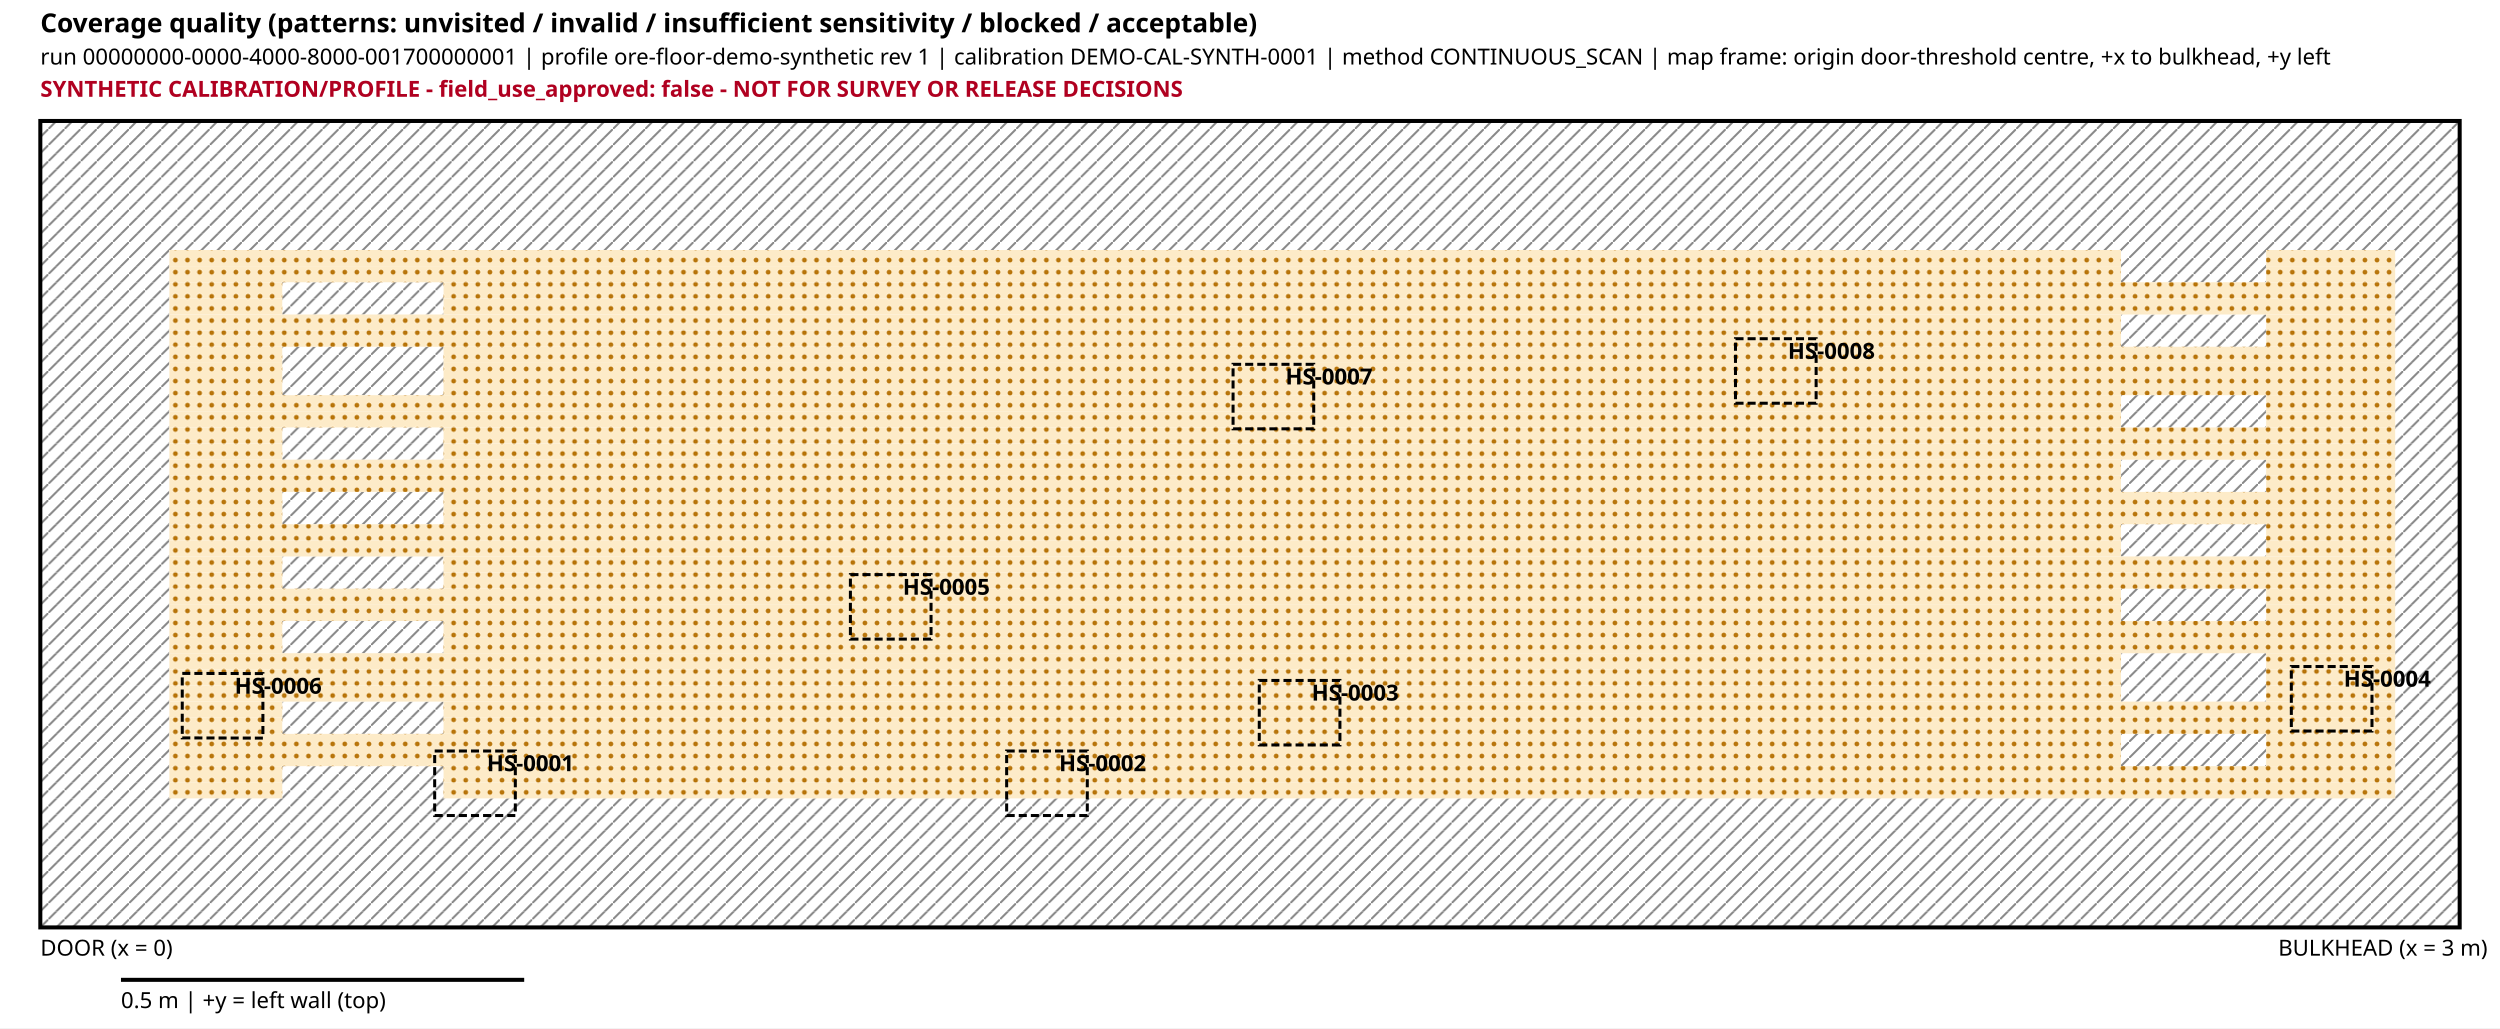
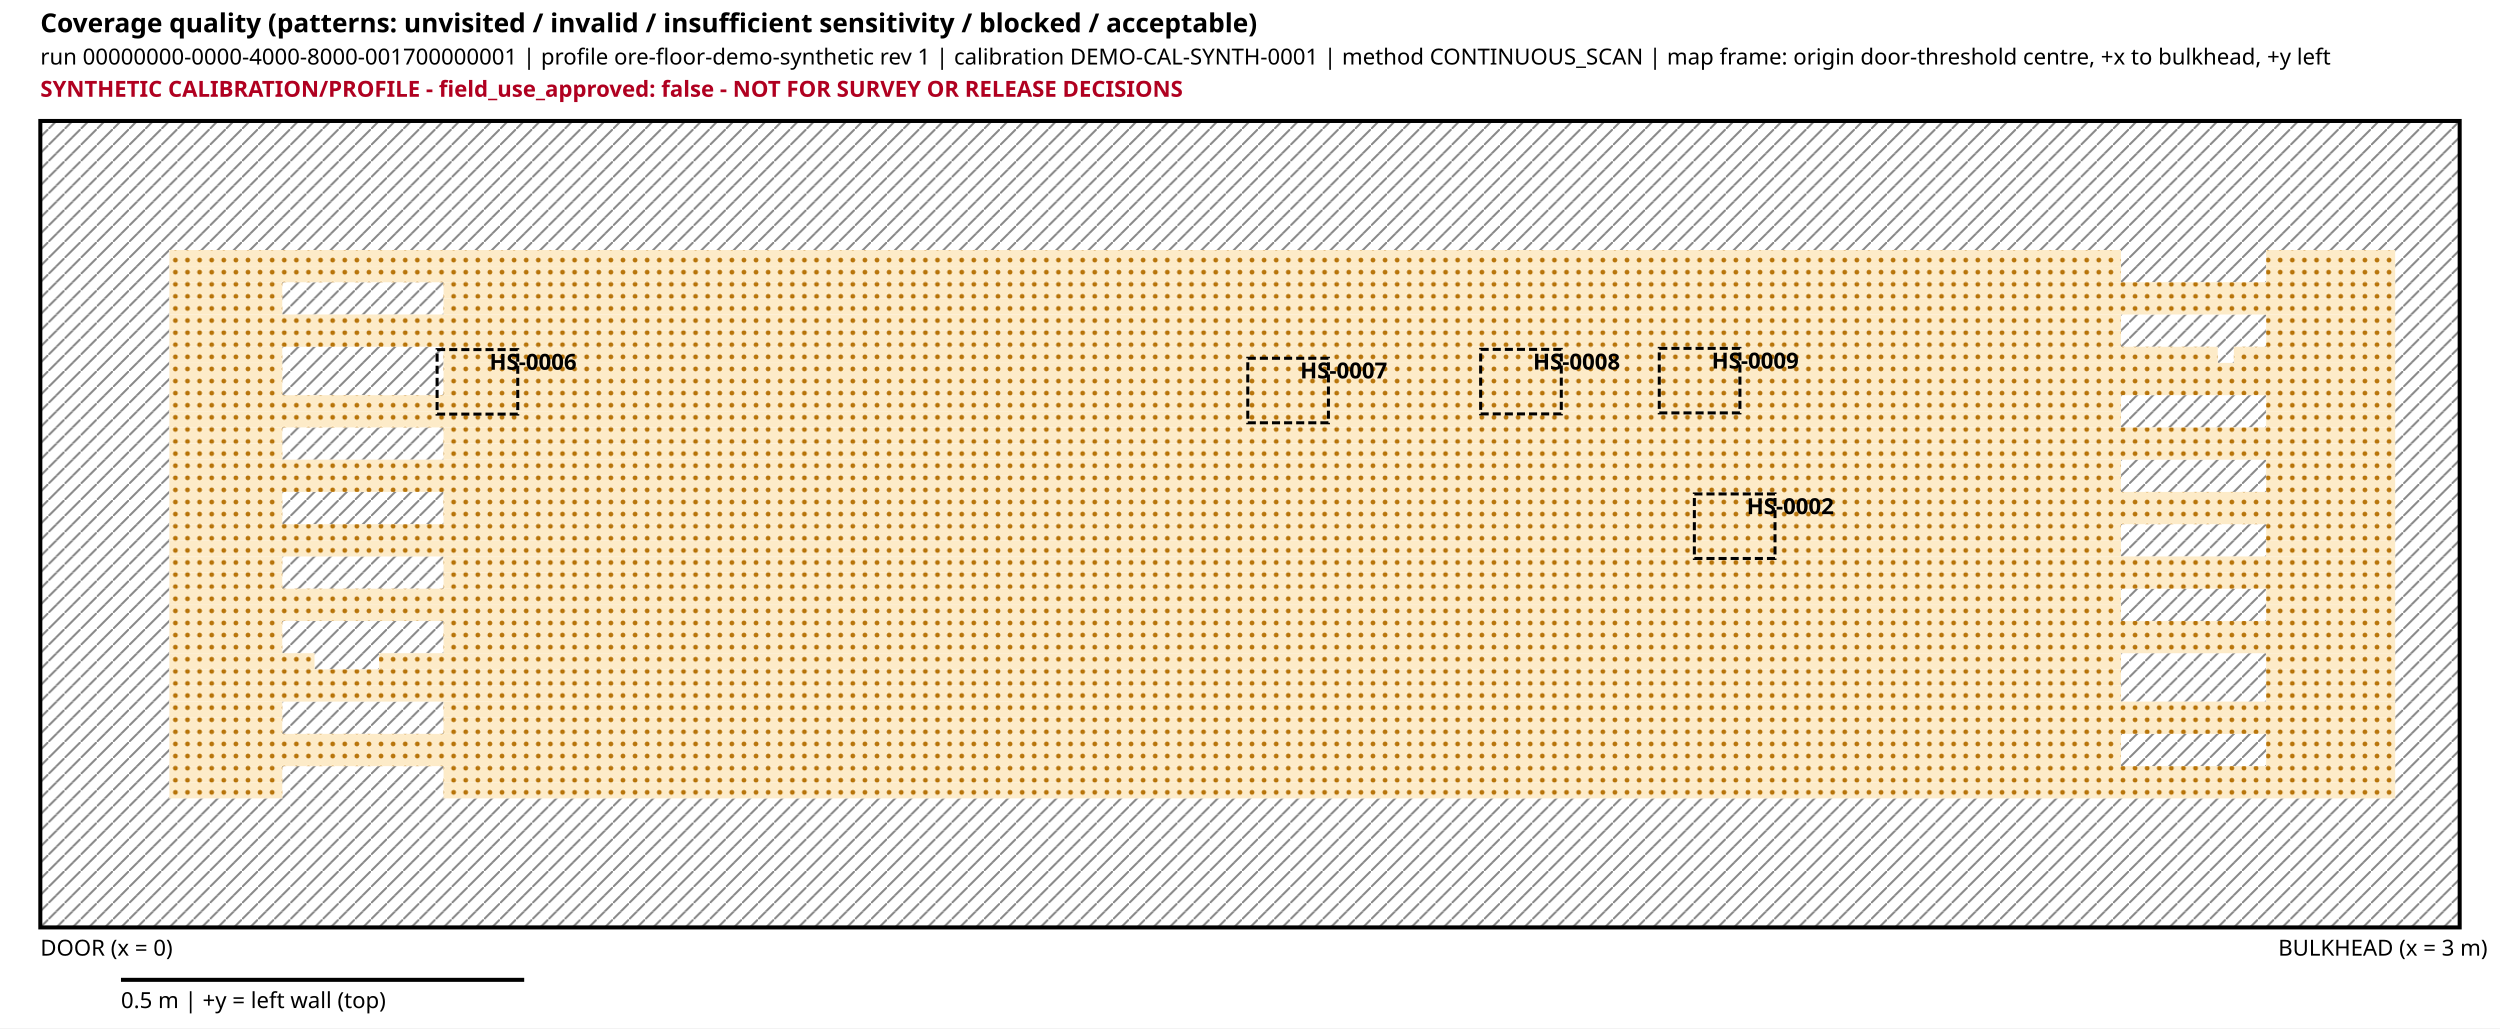
<svg xmlns="http://www.w3.org/2000/svg" width="1240" height="510" viewBox="0 0 1240 510" font-family="sans-serif" font-size="11">
  <defs>
    <pattern id="p-UNVISITED" width="8" height="8" patternUnits="userSpaceOnUse">
      <rect width="8" height="8" fill="#fff" />
      <path d="M0 8L8 0" stroke="#888" stroke-width="1" />
    </pattern>
    <pattern id="p-INVALID_DATA" width="8" height="8" patternUnits="userSpaceOnUse">
      <rect width="8" height="8" fill="#f6d5d5" />
      <path d="M0 0L8 8M0 8L8 0" stroke="#c83c3c" stroke-width="1" />
    </pattern>
    <pattern id="p-INSUFFICIENT_SENSITIVITY" width="6" height="6" patternUnits="userSpaceOnUse">
      <rect width="6" height="6" fill="#fdebc8" />
      <circle cx="3" cy="3" r="1.2" fill="#b9770e" />
    </pattern>
    <pattern id="p-BLOCKED" width="8" height="8" patternUnits="userSpaceOnUse">
      <rect width="8" height="8" fill="#e4dcf0" />
      <path d="M0 4H8" stroke="#785aa0" stroke-width="2" />
    </pattern>
    <pattern id="p-EXCLUDED" width="8" height="8" patternUnits="userSpaceOnUse">
      <rect width="8" height="8" fill="#5a5a5a" />
    </pattern>
    <pattern id="p-ACCEPTABLE" width="8" height="8" patternUnits="userSpaceOnUse">
      <rect width="8" height="8" fill="#2e8b57" />
    </pattern>
  </defs>
  <rect width="1240" height="510" fill="#fff" />
  <text x="20" y="16" font-size="13" font-weight="bold">Coverage quality (patterns: unvisited / invalid / insufficient sensitivity / blocked / acceptable)</text>
  <text x="20" y="32">run 00000000-0000-4000-8000-001700000001 | profile ore-floor-demo-synthetic rev 1 | calibration DEMO-CAL-SYNTH-0001 | method CONTINUOUS_SCAN | map frame: origin door-threshold centre, +x to bulkhead, +y left</text>
  <text x="20" y="48" fill="#b00020" font-weight="bold">SYNTHETIC CALIBRATION/PROFILE - field_use_approved: false - NOT FOR SURVEY OR RELEASE DECISIONS</text>
  <rect x="20.0" y="452.0" width="1200.0" height="8.0" fill="url(#p-UNVISITED)" />
  <rect x="20.0" y="444.0" width="1200.0" height="8.0" fill="url(#p-UNVISITED)" />
  <rect x="20.0" y="436.0" width="1200.0" height="8.0" fill="url(#p-UNVISITED)" />
  <rect x="20.0" y="428.0" width="1200.0" height="8.0" fill="url(#p-UNVISITED)" />
  <rect x="20.0" y="420.0" width="1200.0" height="8.0" fill="url(#p-UNVISITED)" />
  <rect x="20.0" y="412.0" width="1200.0" height="8.0" fill="url(#p-UNVISITED)" />
  <rect x="20.0" y="404.0" width="1200.0" height="8.0" fill="url(#p-UNVISITED)" />
  <rect x="20.0" y="396.0" width="1200.0" height="8.0" fill="url(#p-UNVISITED)" />
  <rect x="20.0" y="388.0" width="64.0" height="8.0" fill="url(#p-UNVISITED)" />
  <rect x="140.0" y="388.0" width="80.0" height="8.0" fill="url(#p-UNVISITED)" />
  <rect x="1188.0" y="388.0" width="32.0" height="8.0" fill="url(#p-UNVISITED)" />
  <rect x="20.0" y="380.0" width="64.0" height="8.0" fill="url(#p-UNVISITED)" />
  <rect x="140.0" y="380.0" width="80.0" height="8.0" fill="url(#p-UNVISITED)" />
  <rect x="1188.0" y="380.0" width="32.0" height="8.0" fill="url(#p-UNVISITED)" />
  <rect x="20.0" y="372.0" width="64.0" height="8.0" fill="url(#p-UNVISITED)" />
  <rect x="1052.0" y="372.0" width="72.0" height="8.0" fill="url(#p-UNVISITED)" />
  <rect x="1188.0" y="372.0" width="32.0" height="8.0" fill="url(#p-UNVISITED)" />
  <rect x="20.0" y="364.0" width="64.0" height="8.0" fill="url(#p-UNVISITED)" />
  <rect x="1052.0" y="364.0" width="72.0" height="8.0" fill="url(#p-UNVISITED)" />
  <rect x="1188.0" y="364.0" width="32.0" height="8.0" fill="url(#p-UNVISITED)" />
  <rect x="20.0" y="356.0" width="64.0" height="8.0" fill="url(#p-UNVISITED)" />
  <rect x="140.0" y="356.0" width="80.0" height="8.0" fill="url(#p-UNVISITED)" />
  <rect x="1188.0" y="356.0" width="32.0" height="8.0" fill="url(#p-UNVISITED)" />
  <rect x="20.0" y="348.0" width="64.0" height="8.0" fill="url(#p-UNVISITED)" />
  <rect x="140.0" y="348.0" width="80.0" height="8.0" fill="url(#p-UNVISITED)" />
  <rect x="1188.0" y="348.0" width="32.0" height="8.0" fill="url(#p-UNVISITED)" />
  <rect x="20.0" y="340.0" width="64.0" height="8.0" fill="url(#p-UNVISITED)" />
  <rect x="1052.0" y="340.0" width="72.0" height="8.0" fill="url(#p-UNVISITED)" />
  <rect x="1188.0" y="340.0" width="32.0" height="8.0" fill="url(#p-UNVISITED)" />
  <rect x="20.0" y="332.0" width="64.0" height="8.0" fill="url(#p-UNVISITED)" />
  <rect x="1052.0" y="332.0" width="72.0" height="8.0" fill="url(#p-UNVISITED)" />
  <rect x="1188.0" y="332.0" width="32.0" height="8.0" fill="url(#p-UNVISITED)" />
  <rect x="20.0" y="324.0" width="64.0" height="8.0" fill="url(#p-UNVISITED)" />
+   <rect x="156.0" y="324.0" width="32.0" height="8.0" fill="url(#p-UNVISITED)" />
  <rect x="1052.0" y="324.0" width="72.0" height="8.0" fill="url(#p-UNVISITED)" />
  <rect x="1188.0" y="324.0" width="32.0" height="8.0" fill="url(#p-UNVISITED)" />
  <rect x="20.0" y="316.0" width="64.0" height="8.0" fill="url(#p-UNVISITED)" />
  <rect x="140.0" y="316.0" width="80.0" height="8.0" fill="url(#p-UNVISITED)" />
  <rect x="1188.0" y="316.0" width="32.0" height="8.0" fill="url(#p-UNVISITED)" />
  <rect x="20.0" y="308.0" width="64.0" height="8.0" fill="url(#p-UNVISITED)" />
  <rect x="140.0" y="308.0" width="80.0" height="8.0" fill="url(#p-UNVISITED)" />
  <rect x="1188.0" y="308.0" width="32.0" height="8.0" fill="url(#p-UNVISITED)" />
  <rect x="20.0" y="300.0" width="64.0" height="8.0" fill="url(#p-UNVISITED)" />
  <rect x="1052.0" y="300.0" width="72.0" height="8.0" fill="url(#p-UNVISITED)" />
  <rect x="1188.0" y="300.0" width="32.0" height="8.0" fill="url(#p-UNVISITED)" />
  <rect x="20.0" y="292.0" width="64.0" height="8.0" fill="url(#p-UNVISITED)" />
  <rect x="1052.0" y="292.0" width="72.0" height="8.0" fill="url(#p-UNVISITED)" />
  <rect x="1188.0" y="292.0" width="32.0" height="8.0" fill="url(#p-UNVISITED)" />
  <rect x="20.0" y="284.0" width="64.0" height="8.0" fill="url(#p-UNVISITED)" />
  <rect x="140.0" y="284.0" width="80.0" height="8.0" fill="url(#p-UNVISITED)" />
  <rect x="1188.0" y="284.0" width="32.0" height="8.0" fill="url(#p-UNVISITED)" />
  <rect x="20.0" y="276.0" width="64.0" height="8.0" fill="url(#p-UNVISITED)" />
  <rect x="140.0" y="276.0" width="80.0" height="8.0" fill="url(#p-UNVISITED)" />
  <rect x="1188.0" y="276.0" width="32.0" height="8.0" fill="url(#p-UNVISITED)" />
  <rect x="20.0" y="268.0" width="64.0" height="8.0" fill="url(#p-UNVISITED)" />
  <rect x="1052.0" y="268.0" width="72.0" height="8.0" fill="url(#p-UNVISITED)" />
  <rect x="1188.0" y="268.0" width="32.0" height="8.0" fill="url(#p-UNVISITED)" />
  <rect x="20.0" y="260.0" width="64.0" height="8.0" fill="url(#p-UNVISITED)" />
  <rect x="1052.0" y="260.0" width="72.0" height="8.0" fill="url(#p-UNVISITED)" />
  <rect x="1188.0" y="260.0" width="32.0" height="8.0" fill="url(#p-UNVISITED)" />
  <rect x="20.0" y="252.0" width="64.0" height="8.0" fill="url(#p-UNVISITED)" />
  <rect x="140.0" y="252.0" width="80.0" height="8.0" fill="url(#p-UNVISITED)" />
  <rect x="1188.0" y="252.0" width="32.0" height="8.0" fill="url(#p-UNVISITED)" />
  <rect x="20.0" y="244.0" width="64.0" height="8.0" fill="url(#p-UNVISITED)" />
  <rect x="140.0" y="244.0" width="80.0" height="8.0" fill="url(#p-UNVISITED)" />
  <rect x="1188.0" y="244.0" width="32.0" height="8.0" fill="url(#p-UNVISITED)" />
  <rect x="20.0" y="236.0" width="64.0" height="8.0" fill="url(#p-UNVISITED)" />
  <rect x="1052.0" y="236.0" width="72.0" height="8.0" fill="url(#p-UNVISITED)" />
  <rect x="1188.0" y="236.0" width="32.0" height="8.0" fill="url(#p-UNVISITED)" />
  <rect x="20.0" y="228.0" width="64.0" height="8.0" fill="url(#p-UNVISITED)" />
  <rect x="1052.0" y="228.0" width="72.0" height="8.0" fill="url(#p-UNVISITED)" />
  <rect x="1188.0" y="228.0" width="32.0" height="8.0" fill="url(#p-UNVISITED)" />
  <rect x="20.0" y="220.0" width="64.0" height="8.0" fill="url(#p-UNVISITED)" />
  <rect x="140.0" y="220.0" width="80.0" height="8.0" fill="url(#p-UNVISITED)" />
  <rect x="1188.0" y="220.0" width="32.0" height="8.0" fill="url(#p-UNVISITED)" />
  <rect x="20.0" y="212.0" width="64.0" height="8.0" fill="url(#p-UNVISITED)" />
  <rect x="140.0" y="212.0" width="80.0" height="8.0" fill="url(#p-UNVISITED)" />
  <rect x="1188.0" y="212.0" width="32.0" height="8.0" fill="url(#p-UNVISITED)" />
  <rect x="20.0" y="204.0" width="64.0" height="8.0" fill="url(#p-UNVISITED)" />
  <rect x="1052.0" y="204.0" width="72.0" height="8.0" fill="url(#p-UNVISITED)" />
  <rect x="1188.0" y="204.0" width="32.0" height="8.0" fill="url(#p-UNVISITED)" />
  <rect x="20.0" y="196.0" width="64.0" height="8.0" fill="url(#p-UNVISITED)" />
  <rect x="1052.0" y="196.0" width="72.0" height="8.0" fill="url(#p-UNVISITED)" />
  <rect x="1188.0" y="196.0" width="32.0" height="8.0" fill="url(#p-UNVISITED)" />
  <rect x="20.0" y="188.0" width="64.0" height="8.0" fill="url(#p-UNVISITED)" />
  <rect x="140.0" y="188.0" width="80.0" height="8.0" fill="url(#p-UNVISITED)" />
  <rect x="1188.0" y="188.0" width="32.0" height="8.0" fill="url(#p-UNVISITED)" />
  <rect x="20.0" y="180.0" width="64.0" height="8.0" fill="url(#p-UNVISITED)" />
  <rect x="140.0" y="180.0" width="80.0" height="8.0" fill="url(#p-UNVISITED)" />
  <rect x="1188.0" y="180.0" width="32.0" height="8.0" fill="url(#p-UNVISITED)" />
  <rect x="20.0" y="172.0" width="64.0" height="8.0" fill="url(#p-UNVISITED)" />
  <rect x="140.0" y="172.0" width="80.0" height="8.0" fill="url(#p-UNVISITED)" />
+   <rect x="1100.0" y="172.0" width="8.0" height="8.0" fill="url(#p-UNVISITED)" />
  <rect x="1188.0" y="172.0" width="32.0" height="8.0" fill="url(#p-UNVISITED)" />
  <rect x="20.0" y="164.0" width="64.0" height="8.0" fill="url(#p-UNVISITED)" />
  <rect x="1052.0" y="164.0" width="72.0" height="8.0" fill="url(#p-UNVISITED)" />
  <rect x="1188.0" y="164.0" width="32.0" height="8.0" fill="url(#p-UNVISITED)" />
  <rect x="20.0" y="156.0" width="64.0" height="8.0" fill="url(#p-UNVISITED)" />
  <rect x="1052.0" y="156.0" width="72.0" height="8.0" fill="url(#p-UNVISITED)" />
  <rect x="1188.0" y="156.0" width="32.0" height="8.0" fill="url(#p-UNVISITED)" />
  <rect x="20.0" y="148.0" width="64.0" height="8.0" fill="url(#p-UNVISITED)" />
  <rect x="140.0" y="148.0" width="80.0" height="8.0" fill="url(#p-UNVISITED)" />
  <rect x="1188.0" y="148.0" width="32.0" height="8.0" fill="url(#p-UNVISITED)" />
  <rect x="20.0" y="140.0" width="64.0" height="8.0" fill="url(#p-UNVISITED)" />
  <rect x="140.0" y="140.0" width="80.0" height="8.0" fill="url(#p-UNVISITED)" />
  <rect x="1188.0" y="140.0" width="32.0" height="8.0" fill="url(#p-UNVISITED)" />
  <rect x="20.0" y="132.0" width="64.0" height="8.0" fill="url(#p-UNVISITED)" />
  <rect x="1052.0" y="132.0" width="72.0" height="8.0" fill="url(#p-UNVISITED)" />
  <rect x="1188.0" y="132.0" width="32.0" height="8.0" fill="url(#p-UNVISITED)" />
  <rect x="20.0" y="124.0" width="64.0" height="8.0" fill="url(#p-UNVISITED)" />
  <rect x="1052.0" y="124.0" width="72.0" height="8.0" fill="url(#p-UNVISITED)" />
  <rect x="1188.0" y="124.0" width="32.0" height="8.0" fill="url(#p-UNVISITED)" />
  <rect x="20.0" y="116.0" width="1200.0" height="8.0" fill="url(#p-UNVISITED)" />
  <rect x="20.0" y="108.0" width="1200.0" height="8.0" fill="url(#p-UNVISITED)" />
  <rect x="20.0" y="100.0" width="1200.0" height="8.0" fill="url(#p-UNVISITED)" />
  <rect x="20.0" y="92.0" width="1200.0" height="8.0" fill="url(#p-UNVISITED)" />
  <rect x="20.0" y="84.0" width="1200.0" height="8.0" fill="url(#p-UNVISITED)" />
  <rect x="20.0" y="76.0" width="1200.0" height="8.0" fill="url(#p-UNVISITED)" />
  <rect x="20.0" y="68.0" width="1200.0" height="8.0" fill="url(#p-UNVISITED)" />
  <rect x="20.0" y="60.0" width="1200.0" height="8.0" fill="url(#p-UNVISITED)" />
  <rect x="84.0" y="388.0" width="56.0" height="8.0" fill="url(#p-INSUFFICIENT_SENSITIVITY)" />
  <rect x="220.0" y="388.0" width="968.0" height="8.0" fill="url(#p-INSUFFICIENT_SENSITIVITY)" />
  <rect x="84.0" y="380.0" width="56.0" height="8.0" fill="url(#p-INSUFFICIENT_SENSITIVITY)" />
  <rect x="220.0" y="380.0" width="968.0" height="8.0" fill="url(#p-INSUFFICIENT_SENSITIVITY)" />
  <rect x="84.0" y="372.0" width="968.0" height="8.0" fill="url(#p-INSUFFICIENT_SENSITIVITY)" />
  <rect x="1124.0" y="372.0" width="64.0" height="8.0" fill="url(#p-INSUFFICIENT_SENSITIVITY)" />
  <rect x="84.0" y="364.0" width="968.0" height="8.0" fill="url(#p-INSUFFICIENT_SENSITIVITY)" />
  <rect x="1124.0" y="364.0" width="64.0" height="8.0" fill="url(#p-INSUFFICIENT_SENSITIVITY)" />
  <rect x="84.0" y="356.0" width="56.0" height="8.0" fill="url(#p-INSUFFICIENT_SENSITIVITY)" />
  <rect x="220.0" y="356.0" width="968.0" height="8.0" fill="url(#p-INSUFFICIENT_SENSITIVITY)" />
  <rect x="84.0" y="348.0" width="56.0" height="8.0" fill="url(#p-INSUFFICIENT_SENSITIVITY)" />
  <rect x="220.0" y="348.0" width="968.0" height="8.0" fill="url(#p-INSUFFICIENT_SENSITIVITY)" />
  <rect x="84.0" y="340.0" width="968.0" height="8.0" fill="url(#p-INSUFFICIENT_SENSITIVITY)" />
  <rect x="1124.0" y="340.0" width="64.0" height="8.0" fill="url(#p-INSUFFICIENT_SENSITIVITY)" />
  <rect x="84.0" y="332.0" width="968.0" height="8.0" fill="url(#p-INSUFFICIENT_SENSITIVITY)" />
  <rect x="1124.0" y="332.0" width="64.0" height="8.0" fill="url(#p-INSUFFICIENT_SENSITIVITY)" />
-   <rect x="84.0" y="324.0" width="968.0" height="8.0" fill="url(#p-INSUFFICIENT_SENSITIVITY)" />
+   <rect x="84.0" y="324.0" width="72.0" height="8.0" fill="url(#p-INSUFFICIENT_SENSITIVITY)" />
+   <rect x="188.0" y="324.0" width="864.0" height="8.0" fill="url(#p-INSUFFICIENT_SENSITIVITY)" />
  <rect x="1124.0" y="324.0" width="64.0" height="8.0" fill="url(#p-INSUFFICIENT_SENSITIVITY)" />
  <rect x="84.0" y="316.0" width="56.0" height="8.0" fill="url(#p-INSUFFICIENT_SENSITIVITY)" />
  <rect x="220.0" y="316.0" width="968.0" height="8.0" fill="url(#p-INSUFFICIENT_SENSITIVITY)" />
  <rect x="84.0" y="308.0" width="56.0" height="8.0" fill="url(#p-INSUFFICIENT_SENSITIVITY)" />
  <rect x="220.0" y="308.0" width="968.0" height="8.0" fill="url(#p-INSUFFICIENT_SENSITIVITY)" />
  <rect x="84.0" y="300.0" width="968.0" height="8.0" fill="url(#p-INSUFFICIENT_SENSITIVITY)" />
  <rect x="1124.0" y="300.0" width="64.0" height="8.0" fill="url(#p-INSUFFICIENT_SENSITIVITY)" />
  <rect x="84.0" y="292.0" width="968.0" height="8.0" fill="url(#p-INSUFFICIENT_SENSITIVITY)" />
  <rect x="1124.0" y="292.0" width="64.0" height="8.0" fill="url(#p-INSUFFICIENT_SENSITIVITY)" />
  <rect x="84.0" y="284.0" width="56.0" height="8.0" fill="url(#p-INSUFFICIENT_SENSITIVITY)" />
  <rect x="220.0" y="284.0" width="968.0" height="8.0" fill="url(#p-INSUFFICIENT_SENSITIVITY)" />
  <rect x="84.0" y="276.0" width="56.0" height="8.0" fill="url(#p-INSUFFICIENT_SENSITIVITY)" />
  <rect x="220.0" y="276.0" width="968.0" height="8.0" fill="url(#p-INSUFFICIENT_SENSITIVITY)" />
  <rect x="84.0" y="268.0" width="968.0" height="8.0" fill="url(#p-INSUFFICIENT_SENSITIVITY)" />
  <rect x="1124.0" y="268.0" width="64.0" height="8.0" fill="url(#p-INSUFFICIENT_SENSITIVITY)" />
  <rect x="84.0" y="260.0" width="968.0" height="8.0" fill="url(#p-INSUFFICIENT_SENSITIVITY)" />
  <rect x="1124.0" y="260.0" width="64.0" height="8.0" fill="url(#p-INSUFFICIENT_SENSITIVITY)" />
  <rect x="84.0" y="252.0" width="56.0" height="8.0" fill="url(#p-INSUFFICIENT_SENSITIVITY)" />
  <rect x="220.0" y="252.0" width="968.0" height="8.0" fill="url(#p-INSUFFICIENT_SENSITIVITY)" />
  <rect x="84.0" y="244.0" width="56.0" height="8.0" fill="url(#p-INSUFFICIENT_SENSITIVITY)" />
  <rect x="220.0" y="244.0" width="968.0" height="8.0" fill="url(#p-INSUFFICIENT_SENSITIVITY)" />
  <rect x="84.0" y="236.0" width="968.0" height="8.0" fill="url(#p-INSUFFICIENT_SENSITIVITY)" />
  <rect x="1124.0" y="236.0" width="64.0" height="8.0" fill="url(#p-INSUFFICIENT_SENSITIVITY)" />
  <rect x="84.0" y="228.0" width="968.0" height="8.0" fill="url(#p-INSUFFICIENT_SENSITIVITY)" />
  <rect x="1124.0" y="228.0" width="64.0" height="8.0" fill="url(#p-INSUFFICIENT_SENSITIVITY)" />
  <rect x="84.0" y="220.0" width="56.0" height="8.0" fill="url(#p-INSUFFICIENT_SENSITIVITY)" />
  <rect x="220.0" y="220.0" width="968.0" height="8.0" fill="url(#p-INSUFFICIENT_SENSITIVITY)" />
  <rect x="84.0" y="212.0" width="56.0" height="8.0" fill="url(#p-INSUFFICIENT_SENSITIVITY)" />
  <rect x="220.0" y="212.0" width="968.0" height="8.0" fill="url(#p-INSUFFICIENT_SENSITIVITY)" />
  <rect x="84.0" y="204.0" width="968.0" height="8.0" fill="url(#p-INSUFFICIENT_SENSITIVITY)" />
  <rect x="1124.0" y="204.0" width="64.0" height="8.0" fill="url(#p-INSUFFICIENT_SENSITIVITY)" />
  <rect x="84.0" y="196.0" width="968.0" height="8.0" fill="url(#p-INSUFFICIENT_SENSITIVITY)" />
  <rect x="1124.0" y="196.0" width="64.0" height="8.0" fill="url(#p-INSUFFICIENT_SENSITIVITY)" />
  <rect x="84.0" y="188.0" width="56.0" height="8.0" fill="url(#p-INSUFFICIENT_SENSITIVITY)" />
  <rect x="220.0" y="188.0" width="968.0" height="8.0" fill="url(#p-INSUFFICIENT_SENSITIVITY)" />
  <rect x="84.0" y="180.0" width="56.0" height="8.0" fill="url(#p-INSUFFICIENT_SENSITIVITY)" />
  <rect x="220.0" y="180.0" width="968.0" height="8.0" fill="url(#p-INSUFFICIENT_SENSITIVITY)" />
  <rect x="84.0" y="172.0" width="56.0" height="8.0" fill="url(#p-INSUFFICIENT_SENSITIVITY)" />
-   <rect x="220.0" y="172.0" width="968.0" height="8.0" fill="url(#p-INSUFFICIENT_SENSITIVITY)" />
+   <rect x="220.0" y="172.0" width="880.0" height="8.0" fill="url(#p-INSUFFICIENT_SENSITIVITY)" />
+   <rect x="1108.0" y="172.0" width="80.0" height="8.0" fill="url(#p-INSUFFICIENT_SENSITIVITY)" />
  <rect x="84.0" y="164.0" width="968.0" height="8.0" fill="url(#p-INSUFFICIENT_SENSITIVITY)" />
  <rect x="1124.0" y="164.0" width="64.0" height="8.0" fill="url(#p-INSUFFICIENT_SENSITIVITY)" />
  <rect x="84.0" y="156.0" width="968.0" height="8.0" fill="url(#p-INSUFFICIENT_SENSITIVITY)" />
  <rect x="1124.0" y="156.0" width="64.0" height="8.0" fill="url(#p-INSUFFICIENT_SENSITIVITY)" />
  <rect x="84.0" y="148.0" width="56.0" height="8.0" fill="url(#p-INSUFFICIENT_SENSITIVITY)" />
  <rect x="220.0" y="148.0" width="968.0" height="8.0" fill="url(#p-INSUFFICIENT_SENSITIVITY)" />
  <rect x="84.0" y="140.0" width="56.0" height="8.0" fill="url(#p-INSUFFICIENT_SENSITIVITY)" />
  <rect x="220.0" y="140.0" width="968.0" height="8.0" fill="url(#p-INSUFFICIENT_SENSITIVITY)" />
  <rect x="84.0" y="132.0" width="968.0" height="8.0" fill="url(#p-INSUFFICIENT_SENSITIVITY)" />
  <rect x="1124.0" y="132.0" width="64.0" height="8.0" fill="url(#p-INSUFFICIENT_SENSITIVITY)" />
  <rect x="84.0" y="124.0" width="968.0" height="8.0" fill="url(#p-INSUFFICIENT_SENSITIVITY)" />
  <rect x="1124.0" y="124.0" width="64.0" height="8.0" fill="url(#p-INSUFFICIENT_SENSITIVITY)" />
  <rect x="20.0" y="60.0" width="1200.0" height="400.0" fill="none" stroke="#000" stroke-width="2" />
  <text x="20.0" y="474.0">DOOR (x = 0)</text>
  <text x="1130.0" y="474.0">BULKHEAD (x = 3 m)</text>
  <line x1="60.0" y1="486.0" x2="260.0" y2="486.0" stroke="#000" stroke-width="2" />
  <text x="60.0" y="500.0">0.5 m | +y = left wall (top)</text>
-   <polygon points="215.6,404.5 255.6,404.5 255.6,372.5 215.6,372.5" fill="none" stroke="#000" stroke-width="1.5" stroke-dasharray="4 2" />
-   <text x="241.5" y="382.5" font-weight="bold">HS-0001</text>
-   <polygon points="499.3,404.5 539.3,404.5 539.3,372.5 499.3,372.5" fill="none" stroke="#000" stroke-width="1.5" stroke-dasharray="4 2" />
-   <text x="525.3" y="382.5" font-weight="bold">HS-0002</text>
-   <polygon points="624.6,369.5 664.6,369.5 664.6,337.5 624.6,337.5" fill="none" stroke="#000" stroke-width="1.5" stroke-dasharray="4 2" />
-   <text x="650.6" y="347.5" font-weight="bold">HS-0003</text>
-   <polygon points="1136.5,362.6 1176.5,362.6 1176.5,330.6 1136.5,330.6" fill="none" stroke="#000" stroke-width="1.5" stroke-dasharray="4 2" />
-   <text x="1162.5" y="340.6" font-weight="bold">HS-0004</text>
-   <polygon points="461.8,285.0 421.8,285.0 421.8,317.0 461.8,317.0" fill="none" stroke="#000" stroke-width="1.5" stroke-dasharray="4 2" />
-   <text x="447.8" y="295.0" font-weight="bold">HS-0005</text>
-   <polygon points="130.4,334.1 90.4,334.0 90.4,366.0 130.4,366.1" fill="none" stroke="#000" stroke-width="1.5" stroke-dasharray="4 2" />
-   <text x="116.4" y="344.1" font-weight="bold">HS-0006</text>
-   <polygon points="651.6,180.7 611.6,180.7 611.6,212.7 651.6,212.7" fill="none" stroke="#000" stroke-width="1.5" stroke-dasharray="4 2" />
-   <text x="637.6" y="190.7" font-weight="bold">HS-0007</text>
-   <polygon points="860.8,200.0 900.8,200.0 900.8,168.0 860.8,168.0" fill="none" stroke="#000" stroke-width="1.5" stroke-dasharray="4 2" />
-   <text x="886.8" y="178.0" font-weight="bold">HS-0008</text>
+   <polygon points="880.4,245.0 840.4,245.0 840.4,277.0 880.4,277.0" fill="none" stroke="#000" stroke-width="1.5" stroke-dasharray="4 2" />
+   <text x="866.4" y="255.0" font-weight="bold">HS-0002</text>
+   <polygon points="256.8,173.4 216.8,173.4 216.8,205.4 256.8,205.4" fill="none" stroke="#000" stroke-width="1.5" stroke-dasharray="4 2" />
+   <text x="242.8" y="183.4" font-weight="bold">HS-0006</text>
+   <polygon points="618.9,209.7 658.9,209.7 658.9,177.7 618.9,177.7" fill="none" stroke="#000" stroke-width="1.5" stroke-dasharray="4 2" />
+   <text x="644.9" y="187.7" font-weight="bold">HS-0007</text>
+   <polygon points="734.4,205.3 774.4,205.3 774.4,173.3 734.4,173.3" fill="none" stroke="#000" stroke-width="1.5" stroke-dasharray="4 2" />
+   <text x="760.4" y="183.3" font-weight="bold">HS-0008</text>
+   <polygon points="823.0,204.8 863.0,204.8 863.0,172.8 823.0,172.8" fill="none" stroke="#000" stroke-width="1.5" stroke-dasharray="4 2" />
+   <text x="849.0" y="182.8" font-weight="bold">HS-0009</text>
</svg>
